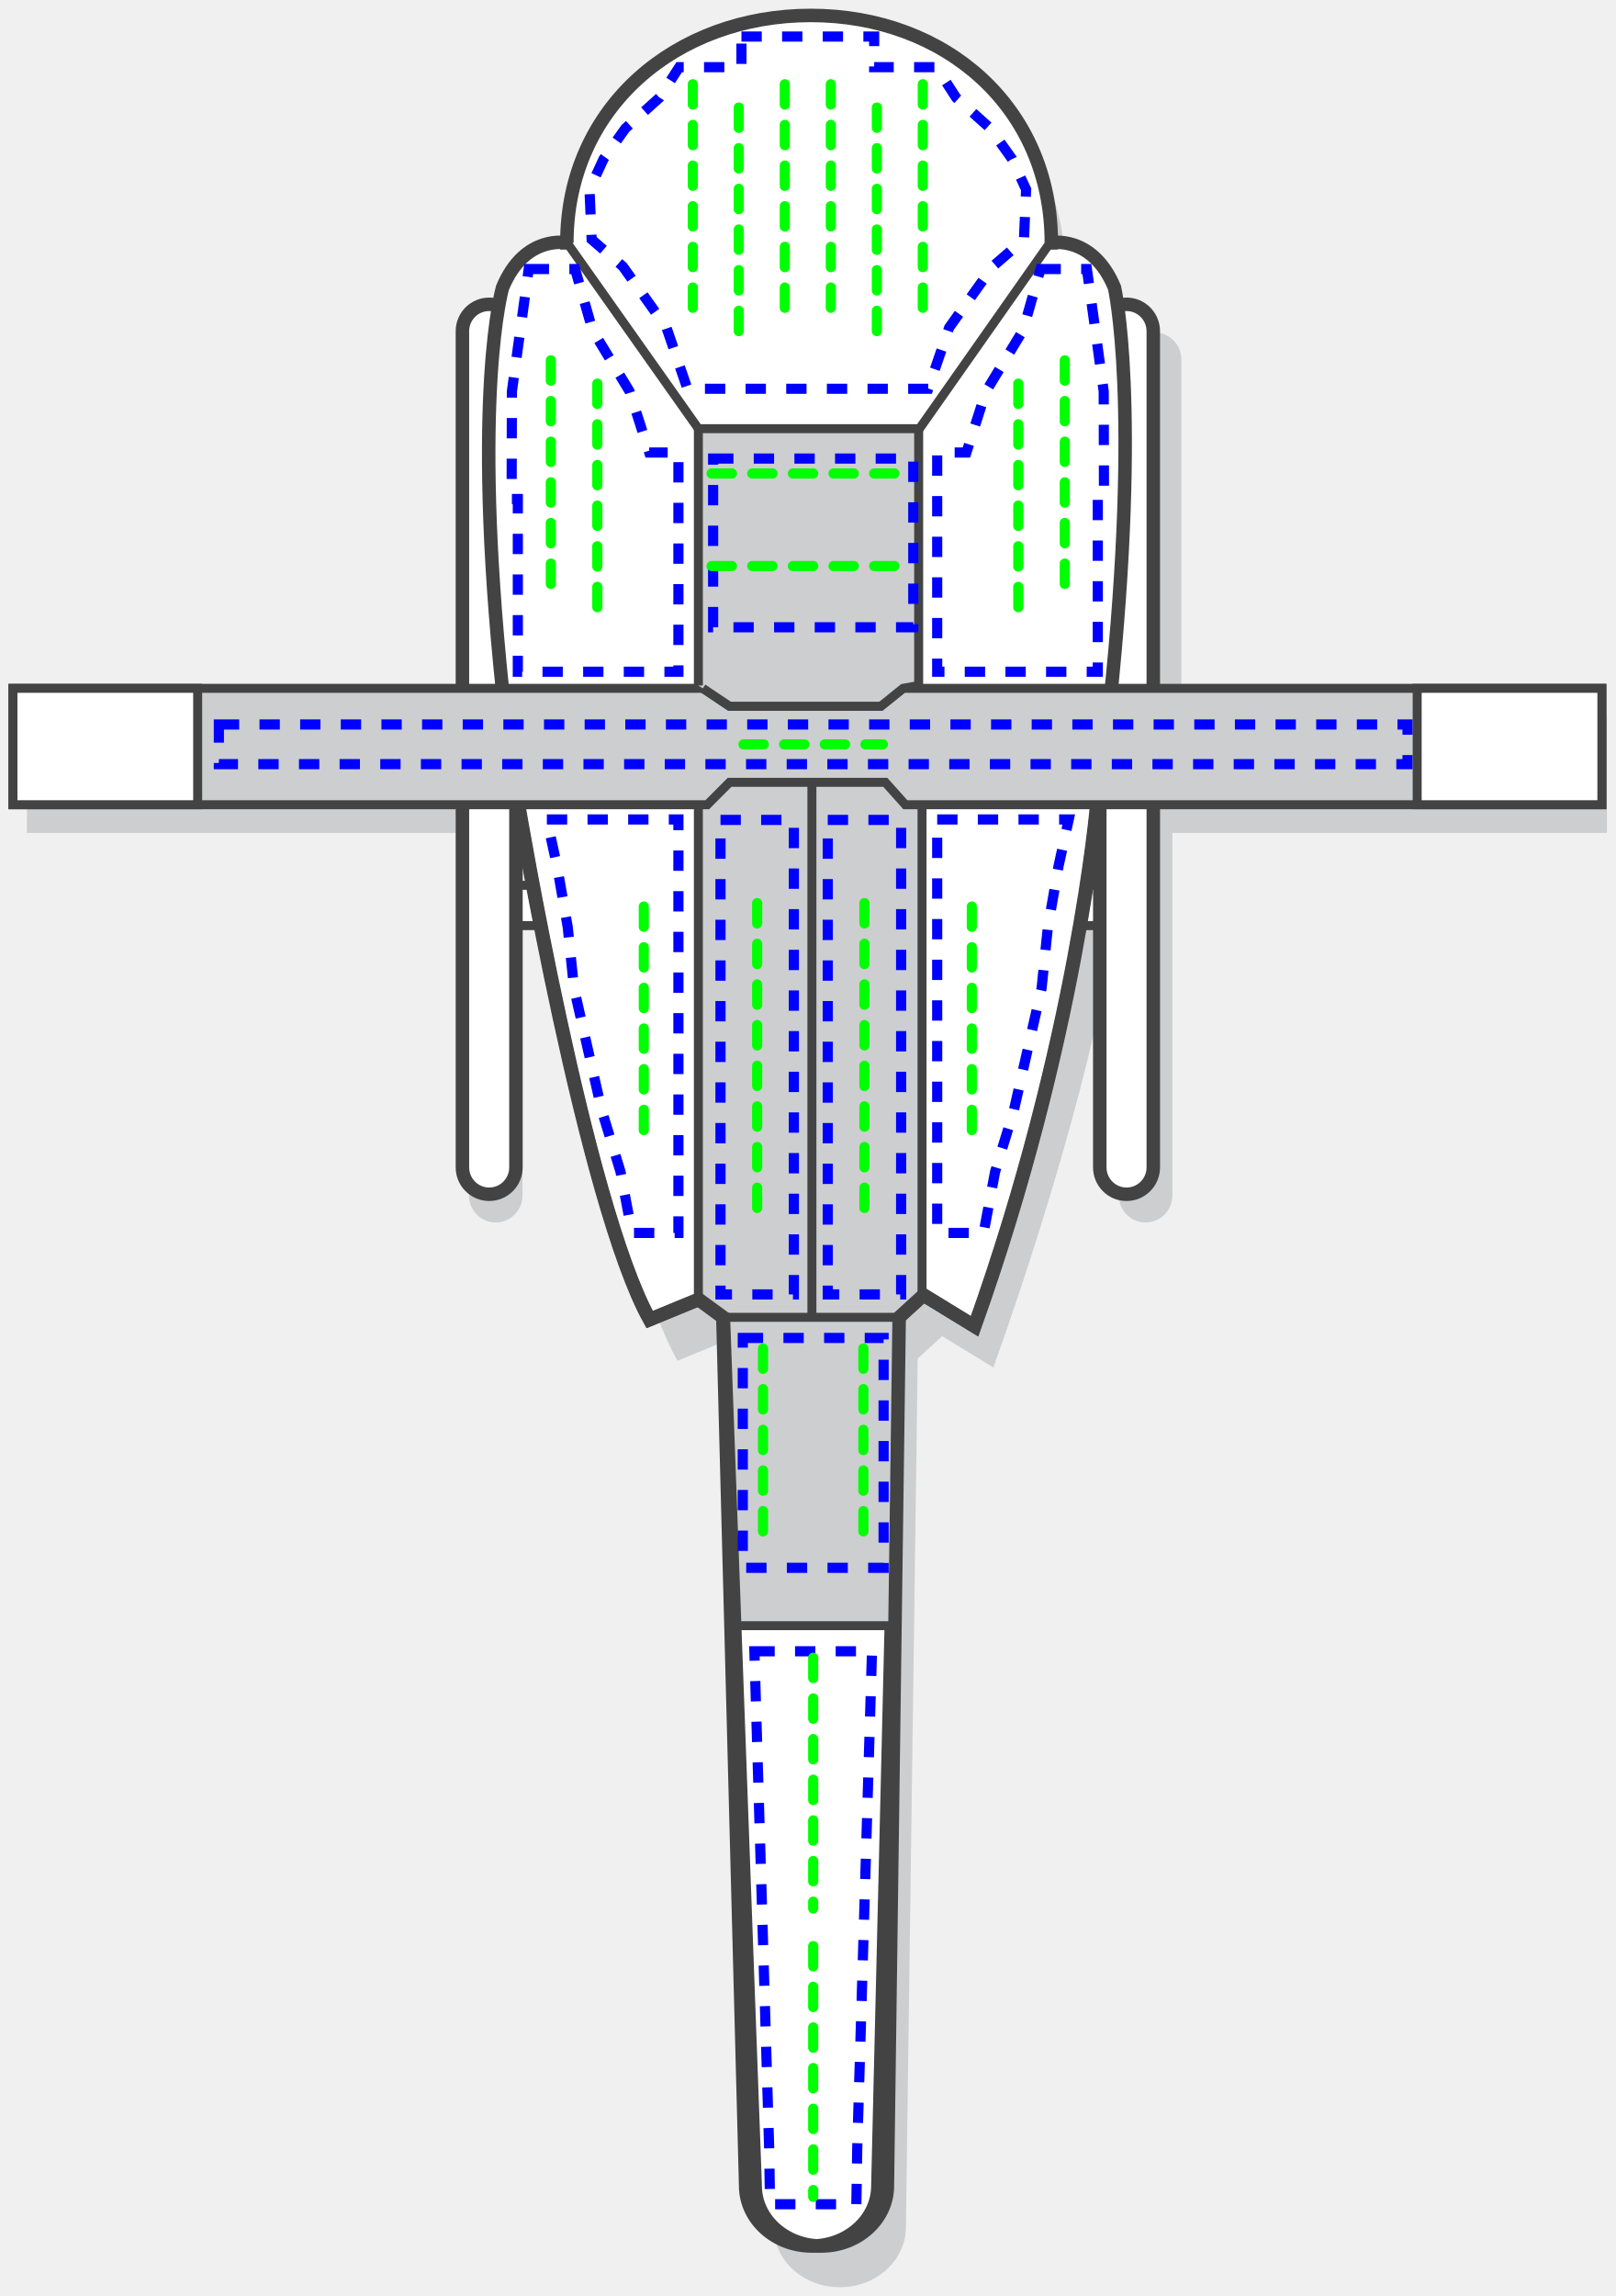
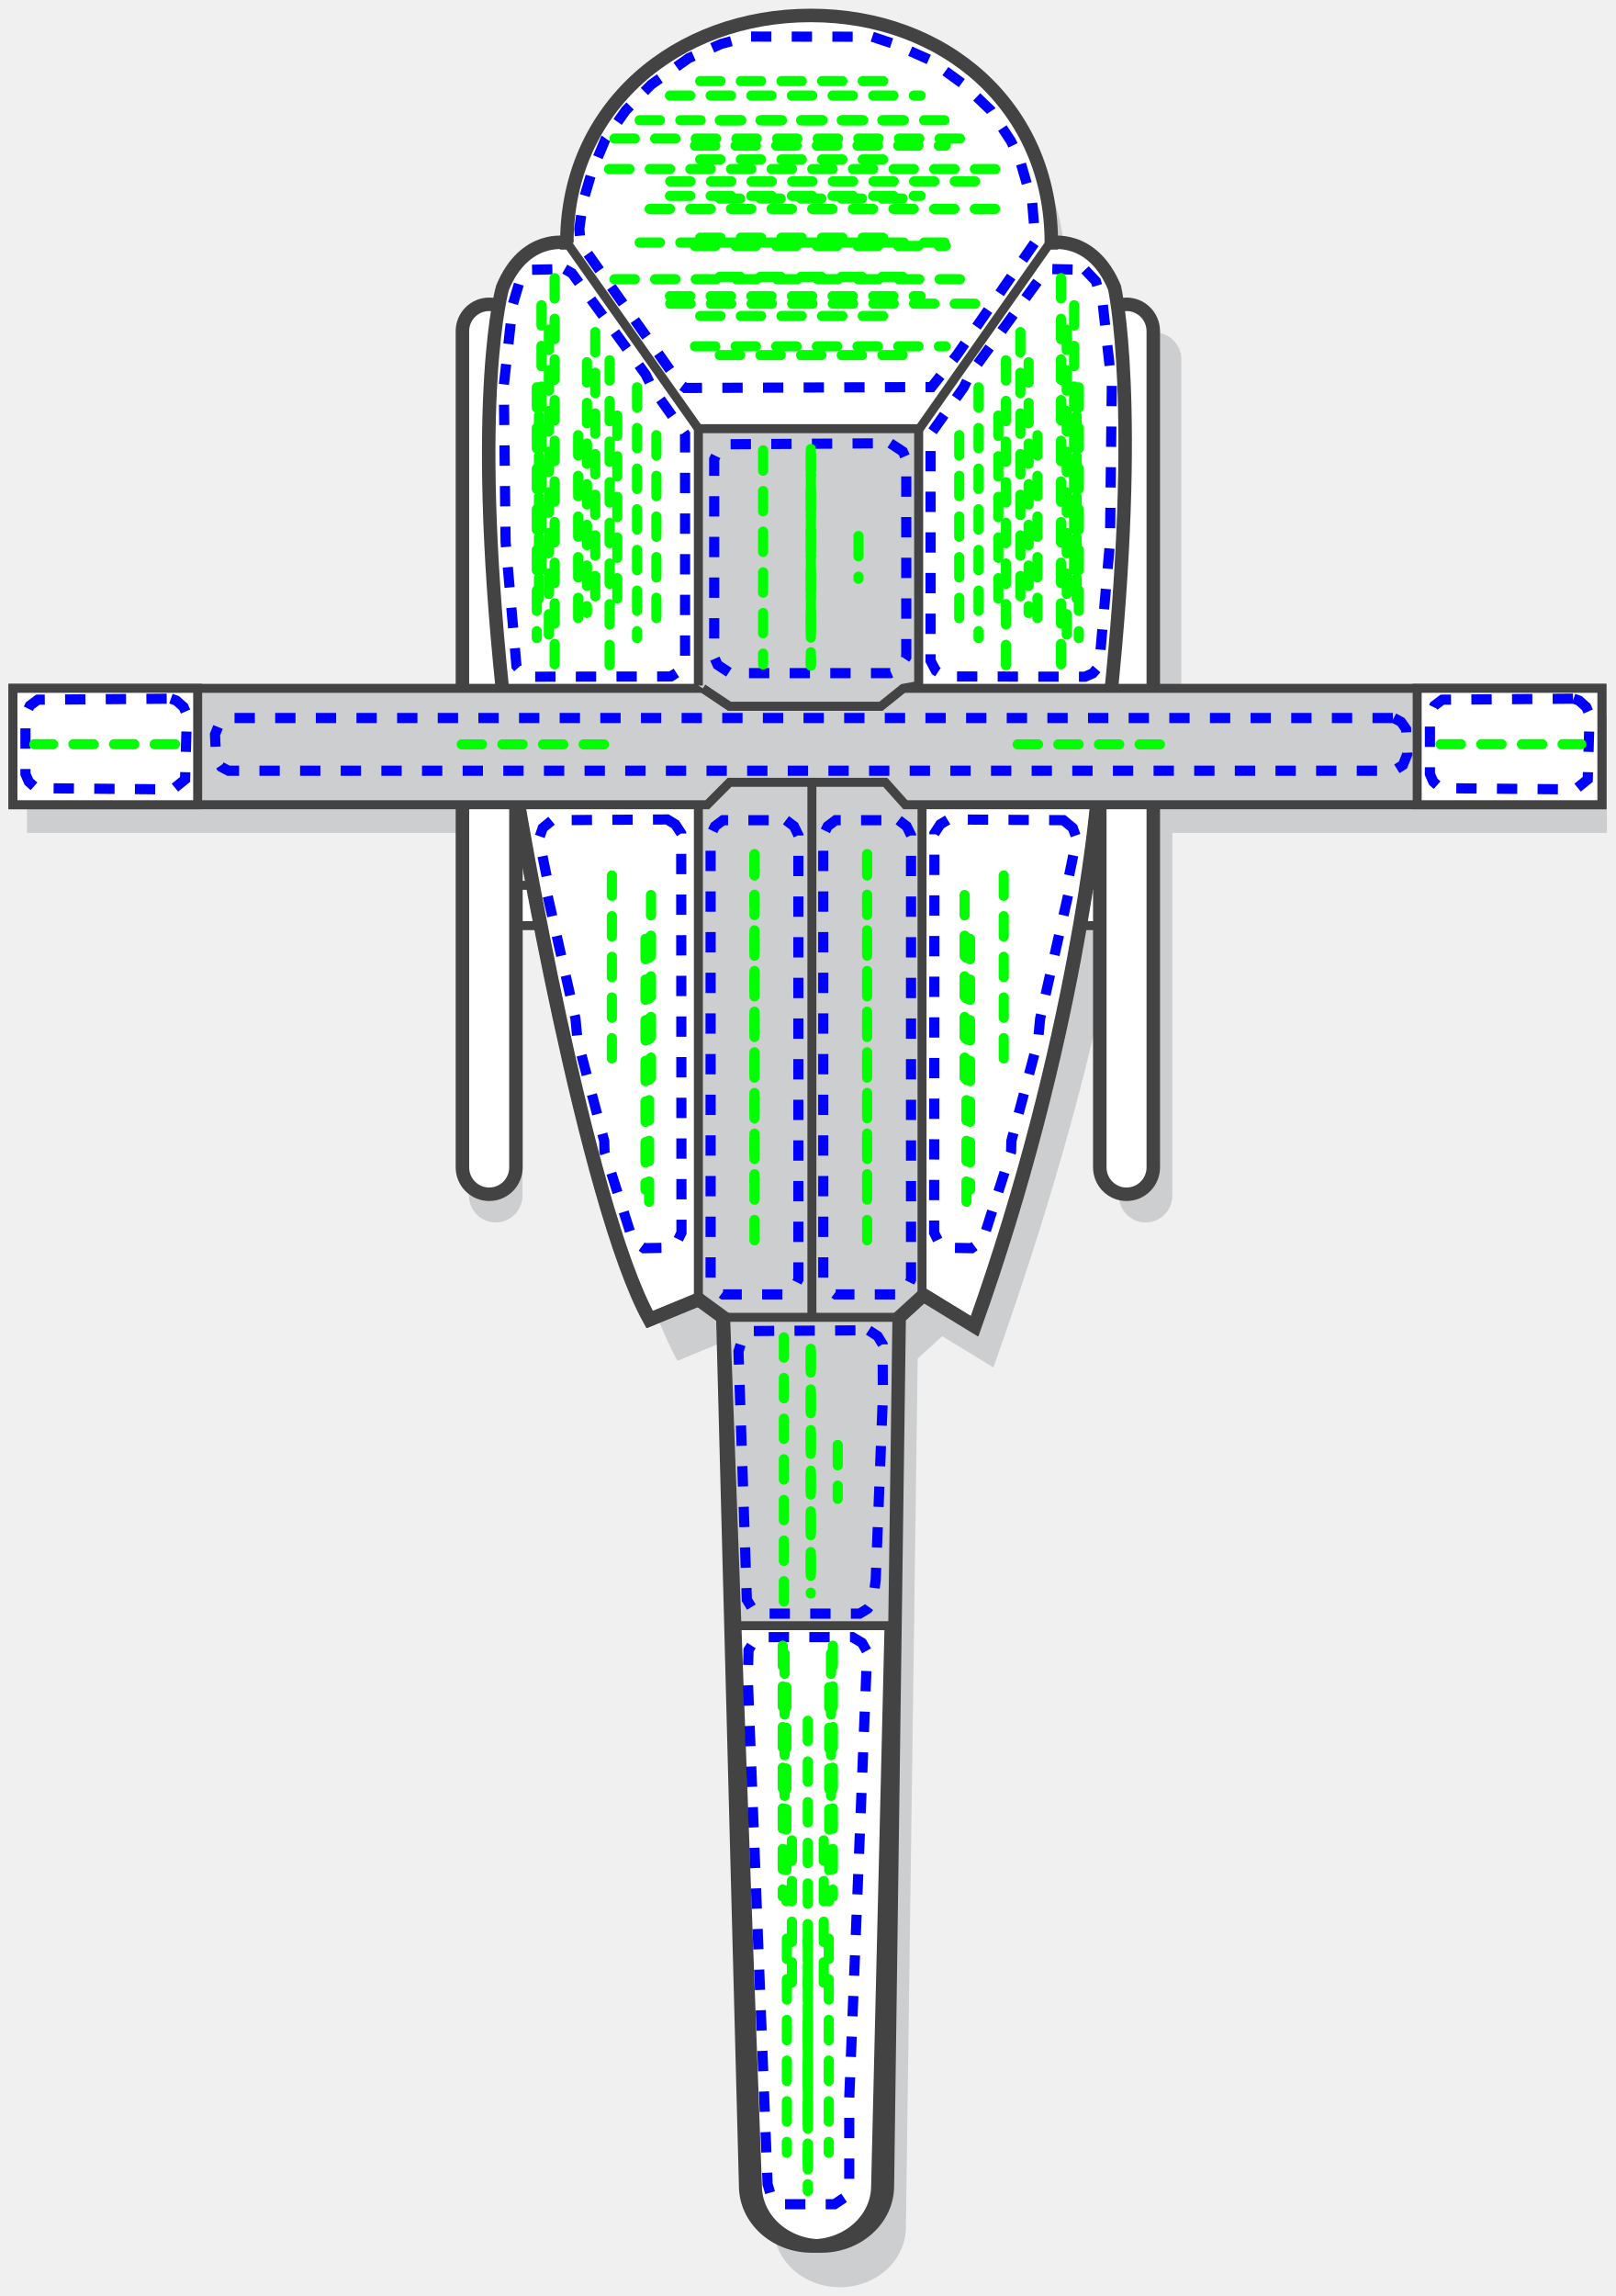
<svg xmlns="http://www.w3.org/2000/svg" viewBox="-1 58.25 191 271.375">
  <defs>
    <clipPath id="pd-ex1">
      <path clip-rule="evenodd" d="M395 66H579V326H395zm79.934 92.332h.922l2.476-2.49h17.075l2.184 2.195 1.767 .255v54.353L496.801 214.7H477.467L474.934 213.172zz" />
    </clipPath>
    <clipPath id="pd-ex2">
      <path clip-rule="evenodd" d="M395 66H579V326H395zm82.695 149.3h18.907l-.54 33.693H479.046zz" />
    </clipPath>
    <clipPath id="pd-ex3">
      <path clip-rule="evenodd" d="M395 66H579V326H395zm3.73 79.369v12.342h76.793l2.476-2.489H495.583l2.228 2.489H574.845V145.369H497.535l-2.475 1.99H478.033l-2.97-1.99zz" />
    </clipPath>
    <clipPath id="pd-ex4">
      <path clip-rule="evenodd" d="M395 66H579V326H395zm80.318 78.818l2.897 1.941h16.633l2.452-1.972L498.86 144.505V116.496h-23.9v28.095zz" />
    </clipPath>
    <clipPath id="pd-ex5">
      <path clip-rule="evenodd" d="M395 66H579V326H395zm3.73 79.37h19.943v12.341H398.73zzm156.172 0h19.943v12.341H554.902zz" />
    </clipPath>
  </defs>
  <g transform="matrix(1.063 0 0 1.063 0.000 19.021)" id="g287">
    <g id="armor_diagram_superheavy_vtol_noturret" transform="translate(-397.93,-31.63)">
      <path fill="#CCCECF" d="M528.373 148.204V108.498c0-1.652-1.331-2.992-2.976-2.992-1.036 0-1.945 .534-2.478 1.342-.231-2.006-.42-3.021-.42-3.021-2.225-5.37-6.234-5.11-7.028-5.001-.012-15.052-11.781-25.264-26.754-25.264-14.979 0-27.123 10.22-27.125 25.283-.257-.05-4.749-.821-7.154 4.982 0 0-.167 .81-.391 2.407-.52-.448-1.188-.729-1.927-.729-1.641 0-2.975 1.339-2.975 2.992v39.706H399.987v12.942h49.158v40.322c0 1.653 1.334 2.992 2.975 2.992 1.646 0 2.977-1.339 2.977-2.992V161.145h.293c1.701 7.777 10.487 47.053 16.943 58.693l5.446-2.239 2.722 1.991 2.538 96.572c0 3.694 3.293 6.688 7.353 6.688 4.059 0 7.349-2.994 7.349-6.688l1.312-96.572 2.725-2.489 5.69 3.485c7.783-21.777 13.041-42.184 13.954-52.919v33.8c0 1.653 1.335 2.992 2.976 2.992 1.645 0 2.976-1.339 2.976-2.992V161.145h48.33V148.203" />
      <polyline fill="#FFFFFF" points="517.327,166.972 519.309,166.972 519.309,171.453 516.586,171.453 " id="polyline32" class="armor unitLocation" data-loc="RS" />
      <polyline fill="none" id="polyline34" points="517.327,166.972 519.309,166.972 519.309,171.453 516.586,171.453 " stroke="#434344" />
      <path fill="#FFFFFF" d="M519.303,158.011v40.321c0,1.651,1.333,2.99,2.975,2.99c1.645,0,2.977-1.339,2.977-2.99v-40.321" class="armor unitLocation" data-loc="RS" />
      <path fill="none" stroke-width="1.5" d="M519.303 158.011v40.321c0 1.652 1.333 2.992 2.974 2.992 1.646 0 2.977-1.339 2.977-2.992V158.011" stroke="#434344" />
      <polyline fill="#FFFFFF" points="457.087,171.453 454.364,171.453 454.364,166.972 456.346,166.972 " id="polyline40" class="armor unitLocation" data-loc="LS" />
      <polyline fill="none" id="polyline42" points="457.086,171.453 454.365,171.453 454.365,166.972 456.346,166.972 " stroke="#434344" />
      <path fill="#FFFFFF" d="M448.42,158.011v40.321c0,1.651,1.33,2.99,2.976,2.99c1.643,0,2.975-1.339,2.975-2.99v-40.321" class="armor unitLocation" data-loc="LS" />
      <path fill="none" stroke-width="1.5" d="M448.418 158.011v40.321c0 1.652 1.332 2.992 2.978 2.992 1.643 0 2.974-1.339 2.974-2.992V158.011" stroke="#434344" />
      <defs>
        <clipPath id="vtol-noturret-armor-outline-2" clipPathUnits="userSpaceOnUse">
          <path d="M454.611,158.011c0,0,7.426,44.304,14.604,57.246l5.445-2.241l2.723,1.991l3.537,96.573  c0,3.692,3.293,6.687,7.352,6.687c4.06,0,7.352-2.994,7.352-6.687l1.312-96.573l2.723-2.489l5.691,3.484  c11.385-31.858,13.611-57.992,13.611-57.992" />
        </clipPath>
      </defs>
      <g clip-path="url(#vtol-noturret-armor-outline-2)">
        <path class="armor unitLocation" data-loc="LS" fill="#FFFFFF" stroke="none" d="M300 0H487.686V215H300z" clip-path="url(#pd-ex1)" />
        <path class="armor unitLocation" data-loc="RS" fill="#FFFFFF" stroke="none" d="M487.286 0H650V215H487.286z" clip-path="url(#pd-ex1)" />
        <path class="armor unitLocation" data-loc="RR" fill="#FFFFFF" stroke="none" d="M300 215H650V400H300z" clip-path="url(#pd-ex2)" />
      </g>
      <path fill="none" stroke-width="1.5" d="M454.611 158.011s7.425 44.304 14.604 57.246l5.444-2.241 2.723 1.991 2.537 96.573c0 3.692 3.293 6.687 7.352 6.687 4.06 0 7.352-2.994 7.352-6.687l2.311-96.573 2.723-2.488 5.692 3.483c11.385-31.858 13.611-57.992 13.611-57.992" stroke="#434344" />
      <path fill="#FFFFFF" d="M454.37 145.684V105.363c0-1.652-1.332-2.991-2.975-2.991-1.646 0-2.976 1.339-2.976 2.991v40.321" class="armor unitLocation" data-loc="LS" />
      <path fill="none" stroke-width="1.5" d="M454.369 145.685V105.362c0-1.652-1.331-2.991-2.974-2.991-1.646 0-2.978 1.339-2.978 2.991v40.323" stroke="#434344" />
      <path fill="#FFFFFF" d="M525.254 145.684V105.363c0-1.652-1.332-2.991-2.977-2.991-1.642 0-2.975 1.339-2.975 2.991v40.321" class="armor unitLocation" data-loc="RS" clip-path="url(#pd-ex3)" />
      <path fill="none" stroke-width="1.5" d="M525.253 145.685V105.362c0-1.652-1.331-2.991-2.977-2.991-1.641 0-2.974 1.339-2.974 2.991v40.323" stroke="#434344" />
      <polyline fill="#CCCECF" points="477.383,215 496.907,215 496.357,249.293 478.758,249.293 " id="polyline60" class="structure unitLocation" data-loc="RR" />
      <defs>
        <clipPath id="vtol-noturret-structure-outline-3" clipPathUnits="userSpaceOnUse">
          <polyline points="474.634,158.032 475.731,158.032 478.207,155.542 495.531,155.542 497.732,157.754   499.657,158.032 499.657,212.788 496.907,215 477.383,215 474.634,213.341 " />
        </clipPath>
      </defs>
      <g clip-path="url(#vtol-noturret-structure-outline-3)">
        <path class="structure unitLocation" data-loc="LS" fill="#CCCECF" stroke="none" d="M300 0H487.286V400H300z" />
        <path class="structure unitLocation" data-loc="RS" fill="#CCCECF" stroke="none" d="M487.286 0H650V400H487.286z" />
      </g>
      <path fill="none" d="M487.286 155.522v59.485M474.66 158.011v54.758l2.723 2.238h19.551l2.599-2.612V158.011" stroke="#434344" />
      <defs>
        <clipPath id="vtol-noturret-armor-outline-1" clipPathUnits="userSpaceOnUse">
          <path d="M452.88,145.317c-3.464-33.103,0-44.801,0-44.801c2.476-5.975,7.179-4.978,7.179-4.978h-0.026  c0-15.066,12.146-25.288,27.126-25.288c14.98,0,26.755,10.222,26.755,25.288h-0.148c0,0,4.701-0.997,7.176,4.978  c0,0,2.97,12.942-0.496,46.045" />
        </clipPath>
      </defs>
      <g clip-path="url(#vtol-noturret-armor-outline-1)">
        <path class="armor unitLocation" data-loc="FR" fill="#FFFFFF" stroke="none" d="M300 0H650L513.763 95.539 499.16 116.196h-24.5L460.059 95.539z" />
        <path class="armor unitLocation" data-loc="LS" fill="#FFFFFF" stroke="none" d="M300 0L460.059 95.539l14.601 20.657h13.026V400H300z" clip-path="url(#pd-ex4)" />
        <g clip-path="url(#pd-ex3)">
          <path class="armor unitLocation" data-loc="RS" fill="#FFFFFF" stroke="none" d="M513.763 95.539L650 0V400H487.286V116.196H499.16z" clip-path="url(#pd-ex4)" />
        </g>
      </g>
      <path fill="none" stroke-width="1.5" d="M452.88 145.317c-3.464-33.103 0-44.801 0-44.801 2.476-5.975 7.179-4.978 7.179-4.978h-.026c0-15.066 12.146-25.288 27.126-25.288s26.755 10.222 26.755 25.288h-.15s4.703-.997 7.177 4.978c0 0 2.971 12.943-.495 46.045" stroke="#434344" />
      <path fill="none" d="M499.16 116.322l14.603-20.783m-53.704 0l14.602 20.657" stroke="#434344" />
      <polyline fill="#CCCECF" points="398.43,145.069 398.43,158.011 475.648,158.011 478.124,155.522 495.449,155.522 497.677,158.011   575.145,158.011 575.145,145.069 497.429,145.069 494.954,147.059 478.124,147.059 475.154,145.069 " id="polyline72" class="structure unitLocation" data-loc="RO" clip-path="url(#pd-ex5)" />
      <path fill="none" d="M478.758 249.294h17.324M398.43 145.069v12.942h77.219l2.478-2.489H495.45l2.227 2.489h77.468V145.069H497.43l-2.476 1.991H478.127l-2.973-1.991H398.43z" stroke="#434344" />
      <polyline fill="#CCCECF" points="475.154,145.069 478.124,147.059 494.954,147.059 497.429,145.069 499.16,144.756 499.16,116.196   474.66,116.196 474.66,144.756 " id="polyline84" class="structure unitLocation" data-loc="FR" />
      <polyline fill="none" id="polyline86" points="475.153,145.069 478.126,147.06 494.953,147.06 497.429,145.069 499.16,144.756   499.16,116.196 474.66,116.196 474.66,144.756 " stroke="#434344" />
      <path fill="none" stroke-width="1.5" d="M454.669 158.011s7.425 44.304 14.603 57.246l5.445-2.241 2.723 1.991 3.538 96.573c0 3.692 3.293 6.687 7.352 6.687s7.351-2.994 7.351-6.687l1.31-96.573 2.725-2.488 5.691 3.483c11.384-31.858 13.612-57.992 13.612-57.992" stroke="#434344" />
      <path fill="#FFFFFF" d="M564.637 153.874c1.407 0 2.547-1.14 2.547-2.546 0-1.405-1.14-2.546-2.547-2.546-1.404 0-2.545 1.141-2.545 2.546s1.14 2.546 2.545 2.546" class="armor unitLocation" data-loc="RO" />
      <path fill="#FFFFFF" d="M408.73 153.874c1.409 0 2.547-1.14 2.547-2.546 0-1.405-1.138-2.546-2.547-2.546-1.405 0-2.545 1.141-2.545 2.546 .001 1.405 1.14 2.546 2.545 2.546" class="armor unitLocation" data-loc="RO" />
-       <g fill="none" id="armorPips">
-         <path data-fill="armor" data-location="FR" d="M 479.45 72.6 L 494.21 72.6 L 494.21 76 L 501.13 76 L 503.33 79.4 L 507.11 82.8 L 509.54 86.2 L 511.11 89.6 L 510.87 95.16 L 507.4 98.16 L 502.55 104.96 L 500.22 111.76 L 473.44 111.76 L 471.11 104.96 L 466.26 98.16 L 462.79 95.16 L 462.55 89.6 L 464.12 86.2 L 466.55 82.8 L 470.33 79.4 L 472.53 76 L 479.45 76 Z" style="fill: none; stroke: rgb(0, 0, 255); stroke-width: 1.13; stroke-dasharray: 2.26;" />
-         <g data-rail="armor" data-location="FR">
-           <path d="M 484.27 77.9 L 484.27 103.74" style="fill: none; stroke: rgb(0, 255, 0); stroke-width: 1.13; stroke-linecap: round; stroke-dasharray: 2.26;" data-rail-capacity="5" data-rail-index="1" />
-           <path d="M 489.39 77.9 L 489.39 103.74" style="fill: none; stroke: rgb(0, 255, 0); stroke-width: 1.13; stroke-linecap: round; stroke-dasharray: 2.26;" data-rail-capacity="5" data-rail-index="2" />
-           <path d="M 474.04 77.9 L 474.04 103.74" style="fill: none; stroke: rgb(0, 255, 0); stroke-width: 1.13; stroke-linecap: round; stroke-dasharray: 2.26;" data-rail-capacity="5" data-rail-index="3" />
-           <path d="M 499.62 77.9 L 499.62 103.74" style="fill: none; stroke: rgb(0, 255, 0); stroke-width: 1.13; stroke-linecap: round; stroke-dasharray: 2.26;" data-rail-capacity="5" data-rail-index="4" />
-           <path d="M 479.15 80.49 L 479.15 106.33" style="fill: none; stroke: rgb(0, 255, 0); stroke-width: 1.13; stroke-linecap: round; stroke-dasharray: 2.26;" data-rail-capacity="5" data-rail-index="5" />
-           <path d="M 494.51 80.49 L 494.51 106.33" style="fill: none; stroke: rgb(0, 255, 0); stroke-width: 1.13; stroke-linecap: round; stroke-dasharray: 2.26;" data-rail-capacity="5" data-rail-index="6" />
-         </g>
-         <path data-fill="armor" data-location="RS" d="M 512.71 98.45 L 517.87 98.45 L 519.74 112.05 L 519.77 124.02 L 519.08 124.02 L 519.08 143.22 L 501.22 143.22 L 501.22 118.85 L 504.47 118.85 L 506.65 112.05 L 510.77 105.25 Z" style="fill: none; stroke: rgb(0, 0, 255); stroke-width: 1.13; stroke-dasharray: 2.26;" />
-         <path data-fill="armor" data-location="RS" d="M 501.22 159.65 L 515.85 159.65 L 514.72 164.82 L 513.53 171.62 L 512.83 178.42 L 509.74 192.02 L 507.66 198.82 L 506.38 205.62 L 501.22 205.62 Z" style="fill: none; stroke: rgb(0, 0, 255); stroke-width: 1.13; stroke-dasharray: 2.26;" />
-         <g data-rail="armor" data-location="RS">
-           <path d="M 515.41 108.6 L 515.41 134.44" style="fill: none; stroke: rgb(0, 255, 0); stroke-width: 1.13; stroke-linecap: round; stroke-dasharray: 2.26;" data-rail-capacity="5" data-rail-index="1" />
-           <path d="M 505.07 169.33 L 505.07 195.17" style="fill: none; stroke: rgb(0, 255, 0); stroke-width: 1.13; stroke-linecap: round; stroke-dasharray: 2.26;" data-rail-capacity="5" data-rail-index="2" />
-           <path d="M 510.24 111.19 L 510.24 137.03" style="fill: none; stroke: rgb(0, 255, 0); stroke-width: 1.13; stroke-linecap: round; stroke-dasharray: 2.26;" data-rail-capacity="5" data-rail-index="3" />
-         </g>
-         <path data-fill="armor" data-location="LS" d="M 455.79 98.45 L 460.95 98.45 L 462.89 105.25 L 467.01 112.05 L 469.19 118.85 L 472.44 118.85 L 472.44 143.22 L 454.58 143.22 L 454.58 124.02 L 453.89 124.02 L 453.92 112.05 Z" style="fill: none; stroke: rgb(0, 0, 255); stroke-width: 1.13; stroke-dasharray: 2.26;" />
-         <path data-fill="armor" data-location="LS" d="M 457.81 159.65 L 472.44 159.65 L 472.44 205.62 L 467.28 205.62 L 466 198.82 L 463.92 192.02 L 460.83 178.42 L 460.13 171.62 L 458.94 164.82 Z" style="fill: none; stroke: rgb(0, 0, 255); stroke-width: 1.13; stroke-dasharray: 2.26;" />
-         <g data-rail="armor" data-location="LS">
-           <path d="M 458.25 108.6 L 458.25 134.44" style="fill: none; stroke: rgb(0, 255, 0); stroke-width: 1.13; stroke-linecap: round; stroke-dasharray: 2.26;" data-rail-capacity="5" data-rail-index="1" />
-           <path d="M 468.59 169.33 L 468.59 195.17" style="fill: none; stroke: rgb(0, 255, 0); stroke-width: 1.13; stroke-linecap: round; stroke-dasharray: 2.26;" data-rail-capacity="5" data-rail-index="2" />
-           <path d="M 463.42 111.19 L 463.42 137.03" style="fill: none; stroke: rgb(0, 255, 0); stroke-width: 1.13; stroke-linecap: round; stroke-dasharray: 2.26;" data-rail-capacity="5" data-rail-index="3" />
-         </g>
-         <path data-fill="armor" data-location="RR" d="M 480.89 252.14 L 493.97 252.14 L 492.33 307.32 L 492.23 313.62 L 482.63 313.62 L 482.53 307.32 Z" style="fill: none; stroke: rgb(0, 0, 255); stroke-width: 1.13; stroke-dasharray: 2.26;" />
-         <g data-rail="armor" data-location="RR">
-           <path d="M 487.43 252.86 L 487.43 280.74" style="fill: none; stroke: rgb(0, 255, 0); stroke-width: 1.13; stroke-linecap: round; stroke-dasharray: 2.26;" data-rail-capacity="5" data-rail-index="1" />
-           <path d="M 487.43 284.92 L 487.43 312.8" style="fill: none; stroke: rgb(0, 255, 0); stroke-width: 1.13; stroke-linecap: round; stroke-dasharray: 2.26;" data-rail-capacity="5" data-rail-index="2" />
-         </g>
-         <path data-fill="armor" data-location="RO" d="M 400.35 148.6 L 415.01 148.6 L 415.01 153.76 L 400.35 153.76 Z" style="fill: none; stroke: rgb(0, 0, 255); stroke-width: 1.13; stroke-dasharray: 2.26;" />
-         <path data-fill="armor" data-location="RO" d="M 558.65 148.6 L 573.31 148.6 L 573.31 153.76 L 558.65 153.76 Z" style="fill: none; stroke: rgb(0, 0, 255); stroke-width: 1.13; stroke-dasharray: 2.26;" />
-         <g data-rail="armor" data-location="RO">
-           <path d="M 404.14 151.18 L 414.48 151.18" style="fill: none; stroke: rgb(0, 255, 0); stroke-width: 1.13; stroke-linecap: round; stroke-dasharray: 2.26;" data-rail-capacity="2" data-rail-index="1" />
-         </g>
-       </g>
-       <g fill="none" id="structurePips">
-         <path data-fill="structure" data-location="FR" d="M 476.3 119.52 L 498.56 119.52 L 498.56 138.28 L 476.3 138.28 Z" style="fill: none; stroke: rgb(0, 0, 255); stroke-width: 1.13; stroke-dasharray: 2.26;" />
-         <g data-rail="structure" data-location="FR">
-           <path d="M 476.13 121.18 L 496.8 121.18" style="fill: none; stroke: rgb(0, 255, 0); stroke-width: 1.13; stroke-linecap: round; stroke-dasharray: 2.26;" data-rail-capacity="4" data-rail-index="1" />
-           <path d="M 476.13 131.47 L 496.8 131.47" style="fill: none; stroke: rgb(0, 255, 0); stroke-width: 1.13; stroke-linecap: round; stroke-dasharray: 2.26;" data-rail-capacity="4" data-rail-index="2" />
-         </g>
-         <path data-fill="structure" data-location="RS" d="M 489.05 159.7 L 497.21 159.7 L 497.21 212.46 L 489.05 212.46 Z" style="fill: none; stroke: rgb(0, 0, 255); stroke-width: 1.13; stroke-dasharray: 2.26;" />
-         <g data-rail="structure" data-location="RS">
-           <path d="M 493.13 168.95 L 493.13 202.95" style="fill: none; stroke: rgb(0, 255, 0); stroke-width: 1.13; stroke-linecap: round; stroke-dasharray: 2.26;" data-rail-capacity="5" data-rail-index="1" />
-         </g>
-         <path data-fill="structure" data-location="LS" d="M 477.12 159.7 L 485.28 159.7 L 485.28 212.46 L 477.12 212.46 Z" style="fill: none; stroke: rgb(0, 0, 255); stroke-width: 1.13; stroke-dasharray: 2.26;" />
-         <g data-rail="structure" data-location="LS">
-           <path d="M 481.2 168.95 L 481.2 202.95" style="fill: none; stroke: rgb(0, 255, 0); stroke-width: 1.13; stroke-linecap: round; stroke-dasharray: 2.26;" data-rail-capacity="5" data-rail-index="1" />
-         </g>
-         <path data-fill="structure" data-location="RR" d="M 479.6 217.3 L 495.26 217.3 L 495.26 242.86 L 479.6 242.86 Z" style="fill: none; stroke: rgb(0, 0, 255); stroke-width: 1.13; stroke-dasharray: 2.26;" />
-         <g data-rail="structure" data-location="RR">
-           <path d="M 481.85 218.47 L 481.85 240.78" style="fill: none; stroke: rgb(0, 255, 0); stroke-width: 1.13; stroke-linecap: round; stroke-dasharray: 2.26;" data-rail-capacity="4" data-rail-index="1" />
-           <path d="M 493.01 218.47 L 493.01 240.78" style="fill: none; stroke: rgb(0, 255, 0); stroke-width: 1.13; stroke-linecap: round; stroke-dasharray: 2.26;" data-rail-capacity="4" data-rail-index="2" />
-         </g>
-         <path data-fill="structure" data-location="RO" d="M 421.33 149.09 L 553.53 149.09 L 553.53 153.5 L 421.33 153.5 Z" style="fill: none; stroke: rgb(0, 0, 255); stroke-width: 1.13; stroke-dasharray: 2.26;" />
-         <g data-rail="structure" data-location="RO">
-           <path d="M 479.68 151.3 L 495.18 151.3" style="fill: none; stroke: rgb(0, 255, 0); stroke-width: 1.13; stroke-linecap: round; stroke-dasharray: 2.26;" data-rail-capacity="3" data-rail-index="1" />
-         </g>
-       </g>
      <rect x="398.43" fill="#FFFFFF" width="20.543" y="145.07" height="12.941" id="rect76" class="armor unitLocation" data-loc="RO" />
      <rect x="398.43" y="145.069" fill="none" width="20.543" id="rect78" height="12.942" stroke="#434344" />
      <rect x="554.602" fill="#FFFFFF" width="20.543" y="145.07" height="12.941" id="rect80" class="armor unitLocation" data-loc="RO" />
      <rect x="554.602" y="145.069" fill="none" width="20.542" id="rect82" height="12.942" stroke="#434344" />
+       <g fill="none" id="armorPips">
+         <path data-fill="armor" data-location="FR" d="M 494 72.62 L 496.4 73.42 L 500.42 75.2 L 504.2 77.95 L 507.17 80.8 L 509.41 84.2 L 510.38 86.2 L 511.78 91 L 512.15 95.4 L 503.4 108.02 L 500.6 111.57 L 473.2 111.67 L 472.6 111.22 L 461.56 95.6 L 461.42 94 L 461.82 91 L 462.82 87.6 L 464.33 84 L 466.59 80.8 L 469.4 77.95 L 473.58 75 L 477.2 73.42 L 480.2 72.6 Z" style="fill: none; stroke: rgb(0, 0, 255); stroke-width: 1.13; stroke-dasharray: 2.26;" />
+         <g data-rail="armor" data-location="FR">
+           <path d="M 464.73 87.33 L 508.93 87.33" style="fill: none; stroke: rgb(0, 255, 0); stroke-width: 1.13; stroke-linecap: round; stroke-dasharray: 2.26;" data-rail-capacity="5" data-rail-index="1" />
+         </g>
+         <g data-rail="armor" data-location="FR" data-rail-set="2">
+           <path d="M 465.33 83.94 L 504.43 83.94" style="fill: none; stroke: rgb(0, 255, 0); stroke-width: 1.13; stroke-linecap: round; stroke-dasharray: 2.26;" data-rail-capacity="5" data-rail-index="1" />
+           <path d="M 465.33 99.58 L 504.43 99.58" style="fill: none; stroke: rgb(0, 255, 0); stroke-width: 1.13; stroke-linecap: round; stroke-dasharray: 2.26;" data-rail-capacity="5" data-rail-index="2" />
+           <path d="M 469.24 91.76 L 508.34 91.76" style="fill: none; stroke: rgb(0, 255, 0); stroke-width: 1.13; stroke-linecap: round; stroke-dasharray: 2.26;" data-rail-capacity="5" data-rail-index="3" />
+         </g>
+         <g data-rail="armor" data-location="FR" data-rail-set="3">
+           <path d="M 468.13 81.9 L 502.13 81.9" style="fill: none; stroke: rgb(0, 255, 0); stroke-width: 1.13; stroke-linecap: round; stroke-dasharray: 2.26;" data-rail-capacity="5" data-rail-index="1" />
+           <path d="M 468.13 95.5 L 502.13 95.5" style="fill: none; stroke: rgb(0, 255, 0); stroke-width: 1.13; stroke-linecap: round; stroke-dasharray: 2.26;" data-rail-capacity="5" data-rail-index="2" />
+           <path d="M 471.53 88.7 L 505.53 88.7" style="fill: none; stroke: rgb(0, 255, 0); stroke-width: 1.13; stroke-linecap: round; stroke-dasharray: 2.26;" data-rail-capacity="5" data-rail-index="3" />
+           <path d="M 471.53 102.3 L 505.53 102.3" style="fill: none; stroke: rgb(0, 255, 0); stroke-width: 1.13; stroke-linecap: round; stroke-dasharray: 2.26;" data-rail-capacity="5" data-rail-index="4" />
+         </g>
+         <g data-rail="armor" data-location="FR" data-rail-set="4">
+           <path d="M 471.5 79.16 L 499.38 79.16" style="fill: none; stroke: rgb(0, 255, 0); stroke-width: 1.13; stroke-linecap: round; stroke-dasharray: 2.26;" data-rail-capacity="5" data-rail-index="1" />
+           <path d="M 471.5 90.31 L 499.38 90.31" style="fill: none; stroke: rgb(0, 255, 0); stroke-width: 1.13; stroke-linecap: round; stroke-dasharray: 2.26;" data-rail-capacity="5" data-rail-index="2" />
+           <path d="M 471.5 101.46 L 499.38 101.46" style="fill: none; stroke: rgb(0, 255, 0); stroke-width: 1.13; stroke-linecap: round; stroke-dasharray: 2.26;" data-rail-capacity="5" data-rail-index="3" />
+           <path d="M 474.28 84.73 L 502.16 84.73" style="fill: none; stroke: rgb(0, 255, 0); stroke-width: 1.13; stroke-linecap: round; stroke-dasharray: 2.26;" data-rail-capacity="5" data-rail-index="4" />
+           <path d="M 474.28 95.88 L 502.16 95.88" style="fill: none; stroke: rgb(0, 255, 0); stroke-width: 1.13; stroke-linecap: round; stroke-dasharray: 2.26;" data-rail-capacity="5" data-rail-index="5" />
+           <path d="M 474.28 107.04 L 502.16 107.04" style="fill: none; stroke: rgb(0, 255, 0); stroke-width: 1.13; stroke-linecap: round; stroke-dasharray: 2.26;" data-rail-capacity="5" data-rail-index="6" />
+         </g>
+         <g data-rail="armor" data-location="FR" data-rail-set="5">
+           <path d="M 474.86 77.55 L 496.62 77.55" style="fill: none; stroke: rgb(0, 255, 0); stroke-width: 1.13; stroke-linecap: round; stroke-dasharray: 2.26;" data-rail-capacity="5" data-rail-index="1" />
+           <path d="M 474.86 86.26 L 496.62 86.26" style="fill: none; stroke: rgb(0, 255, 0); stroke-width: 1.13; stroke-linecap: round; stroke-dasharray: 2.26;" data-rail-capacity="5" data-rail-index="2" />
+           <path d="M 474.86 94.96 L 496.62 94.96" style="fill: none; stroke: rgb(0, 255, 0); stroke-width: 1.13; stroke-linecap: round; stroke-dasharray: 2.26;" data-rail-capacity="5" data-rail-index="3" />
+           <path d="M 474.86 103.67 L 496.62 103.67" style="fill: none; stroke: rgb(0, 255, 0); stroke-width: 1.13; stroke-linecap: round; stroke-dasharray: 2.26;" data-rail-capacity="5" data-rail-index="4" />
+           <path d="M 477.04 81.91 L 498.8 81.91" style="fill: none; stroke: rgb(0, 255, 0); stroke-width: 1.13; stroke-linecap: round; stroke-dasharray: 2.26;" data-rail-capacity="5" data-rail-index="5" />
+           <path d="M 477.04 90.61 L 498.8 90.61" style="fill: none; stroke: rgb(0, 255, 0); stroke-width: 1.13; stroke-linecap: round; stroke-dasharray: 2.26;" data-rail-capacity="5" data-rail-index="6" />
+           <path d="M 477.04 99.31 L 498.8 99.31" style="fill: none; stroke: rgb(0, 255, 0); stroke-width: 1.13; stroke-linecap: round; stroke-dasharray: 2.26;" data-rail-capacity="5" data-rail-index="7" />
+           <path d="M 477.04 108.02 L 498.8 108.02" style="fill: none; stroke: rgb(0, 255, 0); stroke-width: 1.13; stroke-linecap: round; stroke-dasharray: 2.26;" data-rail-capacity="5" data-rail-index="8" />
+         </g>
+         <path data-fill="armor" data-location="RS" d="M 517.66 98.53 L 518.87 99.8 L 519.64 102.4 L 520.64 111.4 L 520.44 128.8 L 519.23 142.6 L 518.52 143.4 L 517.66 143.78 L 502.06 143.75 L 501.06 143.1 L 500.48 142 L 500.48 116.8 L 504.17 111.6 L 504.86 110.18 L 513.06 98.91 L 513.86 98.45 Z" style="fill: none; stroke: rgb(0, 0, 255); stroke-width: 1.13; stroke-dasharray: 2.26;" />
+         <path data-fill="armor" data-location="RS" d="M 515.26 159.73 L 516.31 160.6 L 516.73 161.8 L 515.87 166 L 515.84 167.8 L 512.67 181.8 L 512.44 184.2 L 509.47 195.4 L 509.44 196.6 L 506.31 206.4 L 505.06 207.32 L 502.26 207.27 L 501.37 206.6 L 500.88 205.6 L 500.91 161.2 L 501.56 160.2 L 502.46 159.65 Z" style="fill: none; stroke: rgb(0, 0, 255); stroke-width: 1.13; stroke-dasharray: 2.26;" />
+         <g data-rail="armor" data-location="RS">
+           <path d="M 514.99 99.46 L 514.99 143.66" style="fill: none; stroke: rgb(0, 255, 0); stroke-width: 1.13; stroke-linecap: round; stroke-dasharray: 2.26;" data-rail-capacity="5" data-rail-index="1" />
+         </g>
+         <g data-rail="armor" data-location="RS" data-rail-set="2">
+           <path d="M 515.63 105.19 L 515.63 139.19" style="fill: none; stroke: rgb(0, 255, 0); stroke-width: 1.13; stroke-linecap: round; stroke-dasharray: 2.26;" data-rail-capacity="5" data-rail-index="1" />
+           <path d="M 508.87 108.59 L 508.87 142.59" style="fill: none; stroke: rgb(0, 255, 0); stroke-width: 1.13; stroke-linecap: round; stroke-dasharray: 2.26;" data-rail-capacity="5" data-rail-index="2" />
+         </g>
+         <g data-rail="armor" data-location="RS" data-rail-set="3">
+           <path d="M 516.45 102.47 L 516.45 132.39" style="fill: none; stroke: rgb(0, 255, 0); stroke-width: 1.13; stroke-linecap: round; stroke-dasharray: 2.26;" data-rail-capacity="5" data-rail-index="1" />
+           <path d="M 504.48 172.78 L 504.48 202.7" style="fill: none; stroke: rgb(0, 255, 0); stroke-width: 1.13; stroke-linecap: round; stroke-dasharray: 2.26;" data-rail-capacity="5" data-rail-index="2" />
+           <path d="M 510.47 105.46 L 510.47 135.38" style="fill: none; stroke: rgb(0, 255, 0); stroke-width: 1.13; stroke-linecap: round; stroke-dasharray: 2.26;" data-rail-capacity="5" data-rail-index="3" />
+         </g>
+         <g data-rail="armor" data-location="RS" data-rail-set="4">
+           <path d="M 511.39 108.81 L 511.39 136.69" style="fill: none; stroke: rgb(0, 255, 0); stroke-width: 1.13; stroke-linecap: round; stroke-dasharray: 2.26;" data-rail-capacity="5" data-rail-index="1" />
+           <path d="M 504.88 172.93 L 504.88 200.81" style="fill: none; stroke: rgb(0, 255, 0); stroke-width: 1.13; stroke-linecap: round; stroke-dasharray: 2.26;" data-rail-capacity="5" data-rail-index="2" />
+           <path d="M 516.97 111.6 L 516.97 139.48" style="fill: none; stroke: rgb(0, 255, 0); stroke-width: 1.13; stroke-linecap: round; stroke-dasharray: 2.26;" data-rail-capacity="5" data-rail-index="3" />
+           <path d="M 505.82 111.6 L 505.82 139.48" style="fill: none; stroke: rgb(0, 255, 0); stroke-width: 1.13; stroke-linecap: round; stroke-dasharray: 2.26;" data-rail-capacity="5" data-rail-index="4" />
+         </g>
+         <g data-rail="armor" data-location="RS" data-rail-set="5">
+           <path d="M 508.02 114.74 L 508.02 136.5" style="fill: none; stroke: rgb(0, 255, 0); stroke-width: 1.13; stroke-linecap: round; stroke-dasharray: 2.26;" data-rail-capacity="5" data-rail-index="1" />
+           <path d="M 516.73 114.74 L 516.73 136.5" style="fill: none; stroke: rgb(0, 255, 0); stroke-width: 1.13; stroke-linecap: round; stroke-dasharray: 2.26;" data-rail-capacity="5" data-rail-index="2" />
+           <path d="M 508.62 165.88 L 508.62 187.64" style="fill: none; stroke: rgb(0, 255, 0); stroke-width: 1.13; stroke-linecap: round; stroke-dasharray: 2.26;" data-rail-capacity="5" data-rail-index="3" />
+           <path d="M 512.37 116.92 L 512.37 138.68" style="fill: none; stroke: rgb(0, 255, 0); stroke-width: 1.13; stroke-linecap: round; stroke-dasharray: 2.26;" data-rail-capacity="5" data-rail-index="4" />
+           <path d="M 504.27 168.05 L 504.27 189.81" style="fill: none; stroke: rgb(0, 255, 0); stroke-width: 1.13; stroke-linecap: round; stroke-dasharray: 2.26;" data-rail-capacity="5" data-rail-index="5" />
+           <path d="M 503.67 116.92 L 503.67 138.68" style="fill: none; stroke: rgb(0, 255, 0); stroke-width: 1.13; stroke-linecap: round; stroke-dasharray: 2.26;" data-rail-capacity="5" data-rail-index="6" />
+         </g>
+         <path data-fill="armor" data-location="LS" d="M 459.8 98.45 L 460.6 98.91 L 468.8 110.18 L 469.49 111.6 L 473.18 116.8 L 473.18 142 L 472.6 143.1 L 471.6 143.75 L 456 143.78 L 455.14 143.4 L 454.43 142.6 L 453.22 128.8 L 453.02 111.4 L 454.02 102.4 L 454.79 99.8 L 456 98.53 Z" style="fill: none; stroke: rgb(0, 0, 255); stroke-width: 1.13; stroke-dasharray: 2.26;" />
+         <path data-fill="armor" data-location="LS" d="M 471.2 159.65 L 472.1 160.2 L 472.75 161.2 L 472.78 205.6 L 472.29 206.6 L 471.4 207.27 L 468.6 207.32 L 467.35 206.4 L 464.22 196.6 L 464.19 195.4 L 461.22 184.2 L 460.99 181.8 L 457.82 167.8 L 457.79 166 L 456.93 161.8 L 457.35 160.6 L 458.4 159.73 Z" style="fill: none; stroke: rgb(0, 0, 255); stroke-width: 1.13; stroke-dasharray: 2.26;" />
+         <g data-rail="armor" data-location="LS">
+           <path d="M 458.67 99.46 L 458.67 143.66" style="fill: none; stroke: rgb(0, 255, 0); stroke-width: 1.13; stroke-linecap: round; stroke-dasharray: 2.26;" data-rail-capacity="5" data-rail-index="1" />
+         </g>
+         <g data-rail="armor" data-location="LS" data-rail-set="2">
+           <path d="M 458.03 105.19 L 458.03 139.19" style="fill: none; stroke: rgb(0, 255, 0); stroke-width: 1.13; stroke-linecap: round; stroke-dasharray: 2.26;" data-rail-capacity="5" data-rail-index="1" />
+           <path d="M 464.79 108.59 L 464.79 142.59" style="fill: none; stroke: rgb(0, 255, 0); stroke-width: 1.13; stroke-linecap: round; stroke-dasharray: 2.26;" data-rail-capacity="5" data-rail-index="2" />
+         </g>
+         <g data-rail="armor" data-location="LS" data-rail-set="3">
+           <path d="M 457.21 102.47 L 457.21 132.39" style="fill: none; stroke: rgb(0, 255, 0); stroke-width: 1.13; stroke-linecap: round; stroke-dasharray: 2.26;" data-rail-capacity="5" data-rail-index="1" />
+           <path d="M 469.18 172.78 L 469.18 202.7" style="fill: none; stroke: rgb(0, 255, 0); stroke-width: 1.13; stroke-linecap: round; stroke-dasharray: 2.26;" data-rail-capacity="5" data-rail-index="2" />
+           <path d="M 463.19 105.46 L 463.19 135.38" style="fill: none; stroke: rgb(0, 255, 0); stroke-width: 1.13; stroke-linecap: round; stroke-dasharray: 2.26;" data-rail-capacity="5" data-rail-index="3" />
+         </g>
+         <g data-rail="armor" data-location="LS" data-rail-set="4">
+           <path d="M 462.27 108.81 L 462.27 136.69" style="fill: none; stroke: rgb(0, 255, 0); stroke-width: 1.13; stroke-linecap: round; stroke-dasharray: 2.26;" data-rail-capacity="5" data-rail-index="1" />
+           <path d="M 468.78 172.93 L 468.78 200.81" style="fill: none; stroke: rgb(0, 255, 0); stroke-width: 1.13; stroke-linecap: round; stroke-dasharray: 2.26;" data-rail-capacity="5" data-rail-index="2" />
+           <path d="M 456.69 111.6 L 456.69 139.48" style="fill: none; stroke: rgb(0, 255, 0); stroke-width: 1.13; stroke-linecap: round; stroke-dasharray: 2.26;" data-rail-capacity="5" data-rail-index="3" />
+           <path d="M 467.84 111.6 L 467.84 139.48" style="fill: none; stroke: rgb(0, 255, 0); stroke-width: 1.13; stroke-linecap: round; stroke-dasharray: 2.26;" data-rail-capacity="5" data-rail-index="4" />
+         </g>
+         <g data-rail="armor" data-location="LS" data-rail-set="5">
+           <path d="M 465.64 114.74 L 465.64 136.5" style="fill: none; stroke: rgb(0, 255, 0); stroke-width: 1.13; stroke-linecap: round; stroke-dasharray: 2.26;" data-rail-capacity="5" data-rail-index="1" />
+           <path d="M 456.93 114.74 L 456.93 136.5" style="fill: none; stroke: rgb(0, 255, 0); stroke-width: 1.13; stroke-linecap: round; stroke-dasharray: 2.26;" data-rail-capacity="5" data-rail-index="2" />
+           <path d="M 465.04 165.88 L 465.04 187.64" style="fill: none; stroke: rgb(0, 255, 0); stroke-width: 1.13; stroke-linecap: round; stroke-dasharray: 2.26;" data-rail-capacity="5" data-rail-index="3" />
+           <path d="M 461.29 116.92 L 461.29 138.68" style="fill: none; stroke: rgb(0, 255, 0); stroke-width: 1.13; stroke-linecap: round; stroke-dasharray: 2.26;" data-rail-capacity="5" data-rail-index="4" />
+           <path d="M 469.39 168.05 L 469.39 189.81" style="fill: none; stroke: rgb(0, 255, 0); stroke-width: 1.13; stroke-linecap: round; stroke-dasharray: 2.26;" data-rail-capacity="5" data-rail-index="5" />
+           <path d="M 469.99 116.92 L 469.99 138.68" style="fill: none; stroke: rgb(0, 255, 0); stroke-width: 1.13; stroke-linecap: round; stroke-dasharray: 2.26;" data-rail-capacity="5" data-rail-index="6" />
+         </g>
+         <path data-fill="armor" data-location="RR" d="M 491.8 250.57 L 492.86 251.2 L 493.43 252.2 L 491.44 301.8 L 491.44 311.4 L 491.03 312.8 L 489.8 313.62 L 484 313.62 L 482.77 312.8 L 482.36 311.4 L 480.16 255.2 L 480.24 252 L 480.8 251.14 L 481.8 250.57 Z" style="fill: none; stroke: rgb(0, 0, 255); stroke-width: 1.13; stroke-dasharray: 2.26;" />
+         <g data-rail="armor" data-location="RR">
+           <path d="M 486.83 259.87 L 486.83 304.07" style="fill: none; stroke: rgb(0, 255, 0); stroke-width: 1.13; stroke-linecap: round; stroke-dasharray: 2.26;" data-rail-capacity="5" data-rail-index="1" />
+         </g>
+         <g data-rail="armor" data-location="RR" data-rail-set="2">
+           <path d="M 484.04 251.52 L 484.04 279.4" style="fill: none; stroke: rgb(0, 255, 0); stroke-width: 1.13; stroke-linecap: round; stroke-dasharray: 2.26;" data-rail-capacity="5" data-rail-index="1" />
+           <path d="M 489.62 251.52 L 489.62 279.4" style="fill: none; stroke: rgb(0, 255, 0); stroke-width: 1.13; stroke-linecap: round; stroke-dasharray: 2.26;" data-rail-capacity="5" data-rail-index="2" />
+           <path d="M 486.83 284.28 L 486.83 312.16" style="fill: none; stroke: rgb(0, 255, 0); stroke-width: 1.13; stroke-linecap: round; stroke-dasharray: 2.26;" data-rail-capacity="5" data-rail-index="3" />
+         </g>
+         <g data-rail="armor" data-location="RR" data-rail-set="3">
+           <path d="M 484.45 256.13 L 484.45 279.93" style="fill: none; stroke: rgb(0, 255, 0); stroke-width: 1.13; stroke-linecap: round; stroke-dasharray: 2.26;" data-rail-capacity="5" data-rail-index="1" />
+           <path d="M 489.21 256.13 L 489.21 279.93" style="fill: none; stroke: rgb(0, 255, 0); stroke-width: 1.13; stroke-linecap: round; stroke-dasharray: 2.26;" data-rail-capacity="5" data-rail-index="2" />
+           <path d="M 484.5 284.09 L 484.5 307.89" style="fill: none; stroke: rgb(0, 255, 0); stroke-width: 1.13; stroke-linecap: round; stroke-dasharray: 2.26;" data-rail-capacity="5" data-rail-index="3" />
+           <path d="M 489.16 284.09 L 489.16 307.89" style="fill: none; stroke: rgb(0, 255, 0); stroke-width: 1.13; stroke-linecap: round; stroke-dasharray: 2.26;" data-rail-capacity="5" data-rail-index="4" />
+         </g>
+         <g data-rail="armor" data-location="RR" data-rail-set="4">
+           <path d="M 484.25 252.39 L 484.25 270.07" style="fill: none; stroke: rgb(0, 255, 0); stroke-width: 1.13; stroke-linecap: round; stroke-dasharray: 2.26;" data-rail-capacity="5" data-rail-index="1" />
+           <path d="M 489.41 252.39 L 489.41 270.07" style="fill: none; stroke: rgb(0, 255, 0); stroke-width: 1.13; stroke-linecap: round; stroke-dasharray: 2.26;" data-rail-capacity="5" data-rail-index="2" />
+           <path d="M 485.06 273.16 L 485.06 290.84" style="fill: none; stroke: rgb(0, 255, 0); stroke-width: 1.13; stroke-linecap: round; stroke-dasharray: 2.26;" data-rail-capacity="5" data-rail-index="3" />
+           <path d="M 488.6 273.16 L 488.6 290.84" style="fill: none; stroke: rgb(0, 255, 0); stroke-width: 1.13; stroke-linecap: round; stroke-dasharray: 2.26;" data-rail-capacity="5" data-rail-index="4" />
+           <path d="M 486.83 293.93 L 486.83 311.61" style="fill: none; stroke: rgb(0, 255, 0); stroke-width: 1.13; stroke-linecap: round; stroke-dasharray: 2.26;" data-rail-capacity="5" data-rail-index="5" />
+         </g>
+         <path data-fill="armor" data-location="RO" d="M 416 146.22 L 416.6 146.43 L 417.4 147.14 L 417.78 148 L 417.57 155.2 L 416.2 156.31 L 401 156.17 L 400.2 155.46 L 399.82 154.6 L 399.82 148 L 400.31 147 L 401.2 146.33 Z" style="fill: none; stroke: rgb(0, 0, 255); stroke-width: 1.13; stroke-dasharray: 2.26;" />
+         <path data-fill="armor" data-location="RO" d="M 572 146.22 L 572.6 146.43 L 573.4 147.14 L 573.78 148 L 573.57 155.2 L 572.2 156.31 L 557.2 156.17 L 556.4 155.46 L 556.02 154.6 L 556.02 148 L 556.51 147 L 557.4 146.33 Z" style="fill: none; stroke: rgb(0, 0, 255); stroke-width: 1.13; stroke-dasharray: 2.26;" />
+         <g data-rail="armor" data-location="RO">
+           <path d="M 416.45 151.28 L 400.81 151.28" style="fill: none; stroke: rgb(0, 255, 0); stroke-width: 1.13; stroke-linecap: round; stroke-dasharray: 2.26;" data-rail-capacity="2" data-rail-index="1" />
+           <path d="M 557.21 151.28 L 572.85 151.28" style="fill: none; stroke: rgb(0, 255, 0); stroke-width: 1.13; stroke-linecap: round; stroke-dasharray: 2.26;" data-rail-capacity="2" data-rail-index="2" />
+         </g>
+       </g>
+       <g fill="none" id="structurePips">
+         <path data-fill="structure" data-location="FR" d="M 496 117.82 L 497.4 118.74 L 497.78 119.6 L 497.78 141.6 L 496.86 143 L 496 143.38 L 478.2 143.38 L 476.8 142.46 L 476.42 141.6 L 476.42 119.6 L 476.91 118.6 L 477.8 117.93 Z" style="fill: none; stroke: rgb(0, 0, 255); stroke-width: 1.13; stroke-dasharray: 2.26;" />
+         <g data-rail="structure" data-location="FR">
+           <path d="M 487.17 121.36 L 487.17 139.04" style="fill: none; stroke: rgb(0, 255, 0); stroke-width: 1.13; stroke-linecap: round; stroke-dasharray: 2.26;" data-rail-capacity="2" data-rail-index="1" />
+         </g>
+         <g data-rail="structure" data-location="FR" data-rail-set="2">
+           <path d="M 487.17 119.09 L 487.17 142.55" style="fill: none; stroke: rgb(0, 255, 0); stroke-width: 1.13; stroke-linecap: round; stroke-dasharray: 2.26;" data-rail-capacity="3" data-rail-index="1" />
+         </g>
+         <g data-rail="structure" data-location="FR" data-rail-set="3">
+           <path d="M 487.17 118.46 L 487.17 142.4" style="fill: none; stroke: rgb(0, 255, 0); stroke-width: 1.13; stroke-linecap: round; stroke-dasharray: 2.26;" data-rail-capacity="4" data-rail-index="1" />
+         </g>
+         <g data-rail="structure" data-location="FR" data-rail-set="4">
+           <path d="M 481.86 118.61 L 481.86 142.41" style="fill: none; stroke: rgb(0, 255, 0); stroke-width: 1.13; stroke-linecap: round; stroke-dasharray: 2.26;" data-rail-capacity="5" data-rail-index="1" />
+           <path d="M 492.47 128.13 L 492.47 132.89" style="fill: none; stroke: rgb(0, 255, 0); stroke-width: 1.13; stroke-linecap: round; stroke-dasharray: 2.26;" data-rail-capacity="1" data-rail-index="2" />
+         </g>
+         <path data-fill="structure" data-location="RS" d="M 496.93 159.73 L 497.82 160.4 L 498.31 161.4 L 498.31 210.8 L 497.82 211.8 L 496.93 212.46 L 489.93 212.46 L 489.04 211.8 L 488.55 210.8 L 488.55 161.4 L 489.04 160.4 L 489.93 159.73 Z" style="fill: none; stroke: rgb(0, 0, 255); stroke-width: 1.13; stroke-dasharray: 2.26;" />
+         <g data-rail="structure" data-location="RS">
+           <path d="M 493.43 163.5 L 493.43 207.7" style="fill: none; stroke: rgb(0, 255, 0); stroke-width: 1.13; stroke-linecap: round; stroke-dasharray: 2.26;" data-rail-capacity="5" data-rail-index="1" />
+         </g>
+         <g data-rail="structure" data-location="RS" data-rail-set="2">
+           <path d="M 493.43 171.98 L 493.43 199.86" style="fill: none; stroke: rgb(0, 255, 0); stroke-width: 1.13; stroke-linecap: round; stroke-dasharray: 2.26;" data-rail-capacity="5" data-rail-index="1" />
+           <path d="M 493.43 163.62 L 493.43 169.19" style="fill: none; stroke: rgb(0, 255, 0); stroke-width: 1.13; stroke-linecap: round; stroke-dasharray: 2.26;" data-rail-capacity="1" data-rail-index="2" />
+         </g>
+         <path data-fill="structure" data-location="LS" d="M 484.4 159.73 L 485.29 160.4 L 485.78 161.4 L 485.78 210.8 L 485.29 211.8 L 484.4 212.46 L 477.4 212.46 L 476.51 211.8 L 476.02 210.8 L 476.02 161.4 L 476.51 160.4 L 477.4 159.73 Z" style="fill: none; stroke: rgb(0, 0, 255); stroke-width: 1.13; stroke-dasharray: 2.26;" />
+         <g data-rail="structure" data-location="LS">
+           <path d="M 480.9 163.5 L 480.9 207.7" style="fill: none; stroke: rgb(0, 255, 0); stroke-width: 1.13; stroke-linecap: round; stroke-dasharray: 2.26;" data-rail-capacity="5" data-rail-index="1" />
+         </g>
+         <g data-rail="structure" data-location="LS" data-rail-set="2">
+           <path d="M 480.9 171.98 L 480.9 199.86" style="fill: none; stroke: rgb(0, 255, 0); stroke-width: 1.13; stroke-linecap: round; stroke-dasharray: 2.26;" data-rail-capacity="5" data-rail-index="1" />
+           <path d="M 480.9 163.62 L 480.9 169.19" style="fill: none; stroke: rgb(0, 255, 0); stroke-width: 1.13; stroke-linecap: round; stroke-dasharray: 2.26;" data-rail-capacity="1" data-rail-index="2" />
+         </g>
+         <path data-fill="structure" data-location="RR" d="M 493.6 216.45 L 494.6 217.1 L 495.15 218 L 495.18 223.8 L 494.38 244.2 L 494.07 246.6 L 493.5 247.4 L 492.6 247.95 L 481.6 247.95 L 480.6 247.3 L 480.05 246.4 L 479.12 218.8 L 479.55 217.4 L 480.6 216.53 Z" style="fill: none; stroke: rgb(0, 0, 255); stroke-width: 1.13; stroke-dasharray: 2.26;" />
+         <g data-rail="structure" data-location="RR">
+           <path d="M 487.16 218.89 L 487.16 245.41" style="fill: none; stroke: rgb(0, 255, 0); stroke-width: 1.13; stroke-linecap: round; stroke-dasharray: 2.26;" data-rail-capacity="3" data-rail-index="1" />
+         </g>
+         <g data-rail="structure" data-location="RR" data-rail-set="2">
+           <path d="M 487.16 218.51 L 487.16 245.71" style="fill: none; stroke: rgb(0, 255, 0); stroke-width: 1.13; stroke-linecap: round; stroke-dasharray: 2.26;" data-rail-capacity="4" data-rail-index="1" />
+         </g>
+         <g data-rail="structure" data-location="RR" data-rail-set="3">
+           <path d="M 484.17 217.23 L 484.17 247.15" style="fill: none; stroke: rgb(0, 255, 0); stroke-width: 1.13; stroke-linecap: round; stroke-dasharray: 2.26;" data-rail-capacity="5" data-rail-index="1" />
+           <path d="M 490.16 229.2 L 490.16 235.19" style="fill: none; stroke: rgb(0, 255, 0); stroke-width: 1.13; stroke-linecap: round; stroke-dasharray: 2.26;" data-rail-capacity="1" data-rail-index="2" />
+         </g>
+         <path data-fill="structure" data-location="RO" d="M 552 148.37 L 552.81 148.8 L 553.37 149.6 L 553.5 152.4 L 553.01 153.6 L 552 154.23 L 422.4 154.23 L 421.59 153.8 L 421.03 153 L 420.9 150.2 L 421.39 149 L 422.4 148.37 Z" style="fill: none; stroke: rgb(0, 0, 255); stroke-width: 1.13; stroke-dasharray: 2.26;" />
+         <g data-rail="structure" data-location="RO">
+           <path d="M 464.16 151.3 L 447.44 151.3" style="fill: none; stroke: rgb(0, 255, 0); stroke-width: 1.13; stroke-linecap: round; stroke-dasharray: 2.26;" data-rail-capacity="3" data-rail-index="1" />
+           <path d="M 510.17 151.3 L 526.89 151.3" style="fill: none; stroke: rgb(0, 255, 0); stroke-width: 1.13; stroke-linecap: round; stroke-dasharray: 2.26;" data-rail-capacity="3" data-rail-index="2" />
+         </g>
+       </g>
    </g>
  </g>
</svg>
